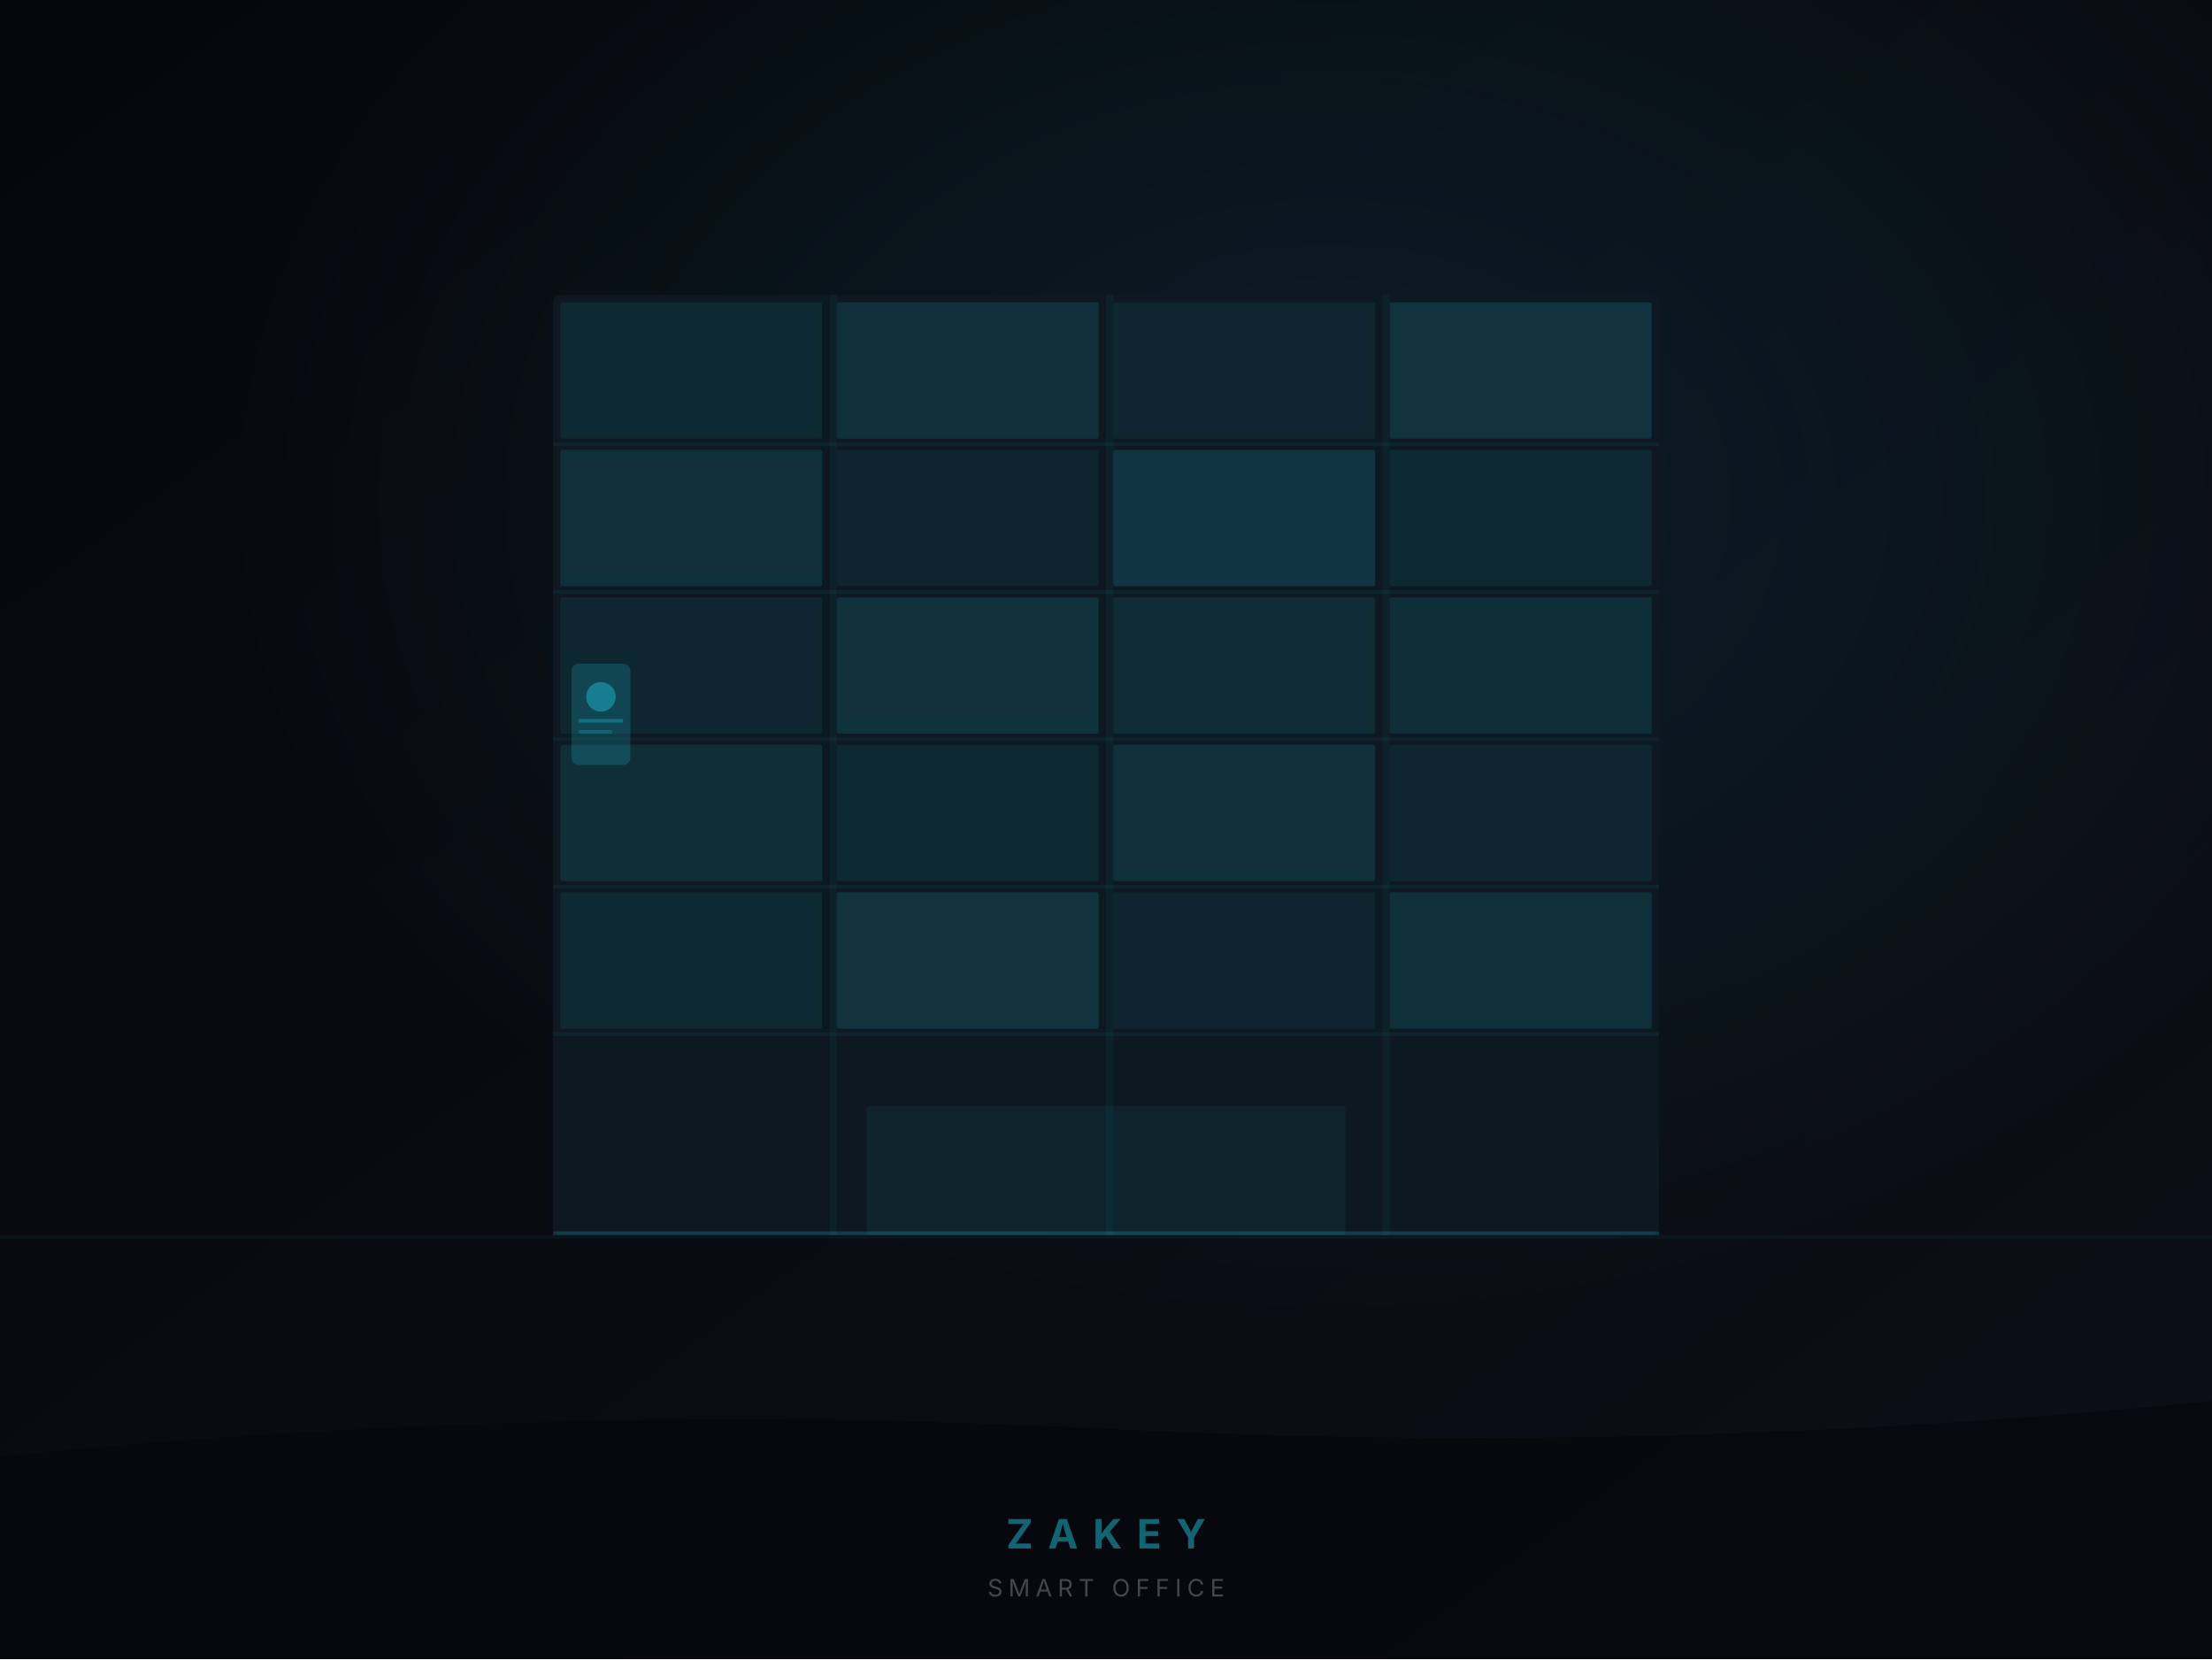
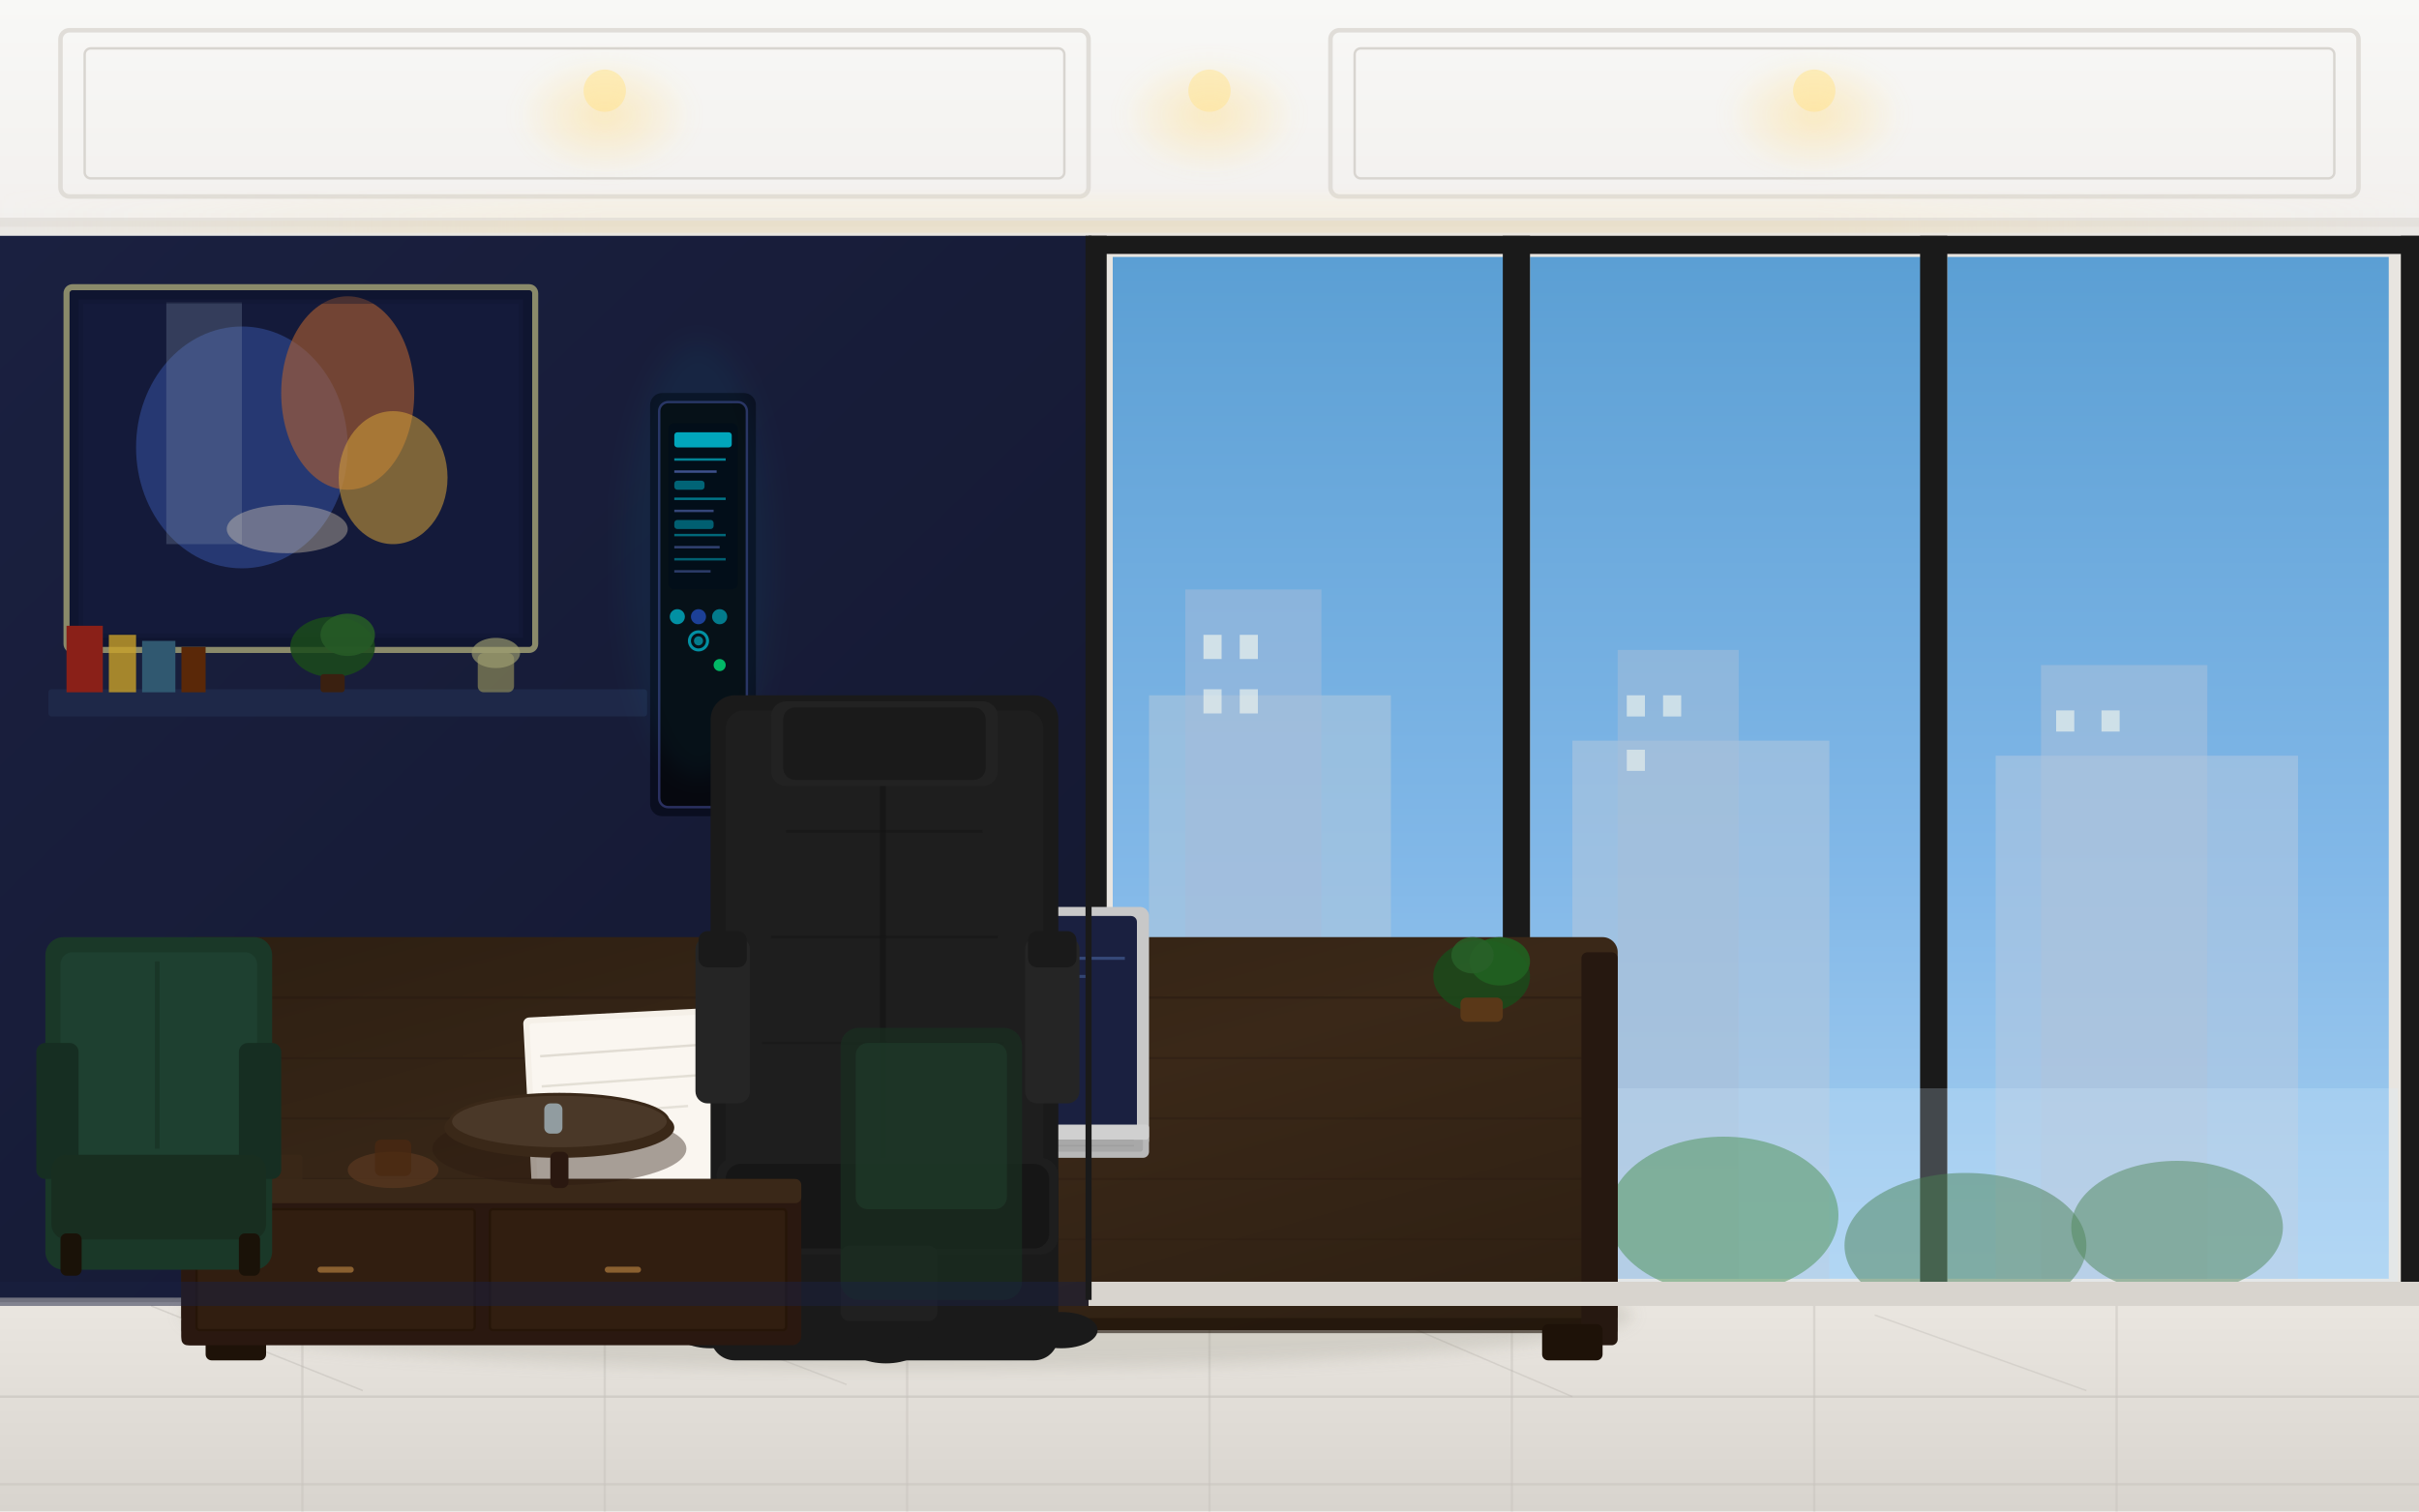
- <svg xmlns="http://www.w3.org/2000/svg" viewBox="0 0 1200 900">
+ <svg xmlns="http://www.w3.org/2000/svg" viewBox="0 0 800 500" width="800" height="500">
  <defs>
-     <linearGradient id="bg" x1="0%" y1="0%" x2="100%" y2="100%">
-       <stop offset="0%" stop-color="#05070d" />
-       <stop offset="100%" stop-color="#0c0f17" />
-     </linearGradient>
-     <radialGradient id="glow" cx="60%" cy="30%" r="50%">
-       <stop offset="0%" stop-color="#22d3ee" stop-opacity="0.10" />
-       <stop offset="100%" stop-color="#22d3ee" stop-opacity="0" />
+     <linearGradient id="off-sky" x1="0%" y1="0%" x2="0%" y2="100%">
+       <stop offset="0%" stop-color="#5b9fd4" />
+       <stop offset="60%" stop-color="#82b8e8" />
+       <stop offset="100%" stop-color="#a8d0f0" />
+     </linearGradient>
+     <linearGradient id="off-floor" x1="0%" y1="0%" x2="0%" y2="100%">
+       <stop offset="0%" stop-color="#eae6e0" />
+       <stop offset="100%" stop-color="#d8d4ce" />
+     </linearGradient>
+     <linearGradient id="off-desk" x1="0%" y1="0%" x2="100%" y2="100%">
+       <stop offset="0%" stop-color="#2d1f12" />
+       <stop offset="50%" stop-color="#3a2818" />
+       <stop offset="100%" stop-color="#2d1f12" />
+     </linearGradient>
+     <linearGradient id="off-navywall" x1="0%" y1="0%" x2="100%" y2="100%">
+       <stop offset="0%" stop-color="#1a2040" />
+       <stop offset="100%" stop-color="#141830" />
+     </linearGradient>
+     <linearGradient id="off-ceiling" x1="0%" y1="0%" x2="0%" y2="100%">
+       <stop offset="0%" stop-color="#f8f8f6" />
+       <stop offset="100%" stop-color="#f2f0ee" />
+     </linearGradient>
+     <linearGradient id="off-cove" x1="0%" y1="0%" x2="100%" y2="0%">
+       <stop offset="0%" stop-color="#ffe8b0" stop-opacity="0" />
+       <stop offset="25%" stop-color="#ffe8b0" stop-opacity="0.6" />
+       <stop offset="75%" stop-color="#ffe8b0" stop-opacity="0.6" />
+       <stop offset="100%" stop-color="#ffe8b0" stop-opacity="0" />
+     </linearGradient>
+     <radialGradient id="off-downlight" cx="50%" cy="50%" r="50%">
+       <stop offset="0%" stop-color="#ffe090" stop-opacity="0.5" />
+       <stop offset="100%" stop-color="#ffe090" stop-opacity="0" />
    </radialGradient>
+     <filter id="off-blur">
+       <feGaussianBlur stdDeviation="4" />
+     </filter>
+     <filter id="off-soft">
+       <feGaussianBlur stdDeviation="2.5" />
+     </filter>
+     <filter id="off-glow">
+       <feGaussianBlur stdDeviation="5" result="b" />
+       <feMerge>
+         <feMergeNode in="b" />
+         <feMergeNode in="SourceGraphic" />
+       </feMerge>
+     </filter>
  </defs>
-   <rect width="1200" height="900" fill="url(#bg)" />
-   <rect width="1200" height="900" fill="url(#glow)" />
-   <rect x="300" y="160" width="600" height="510" fill="#0d1820" rx="4" />
-   <rect x="450" y="160" width="4" height="510" fill="#22d3ee" fill-opacity="0.05" />
-   <rect x="600" y="160" width="4" height="510" fill="#22d3ee" fill-opacity="0.05" />
-   <rect x="750" y="160" width="4" height="510" fill="#22d3ee" fill-opacity="0.05" />
-   <rect x="300" y="240" width="600" height="2" fill="#22d3ee" fill-opacity="0.06" />
-   <rect x="300" y="320" width="600" height="2" fill="#22d3ee" fill-opacity="0.06" />
-   <rect x="300" y="400" width="600" height="2" fill="#22d3ee" fill-opacity="0.06" />
-   <rect x="300" y="480" width="600" height="2" fill="#22d3ee" fill-opacity="0.06" />
-   <rect x="300" y="560" width="600" height="2" fill="#22d3ee" fill-opacity="0.06" />
-   <rect x="304" y="164" width="142" height="74" fill="#22d3ee" fill-opacity="0.09" rx="1" />
-   <rect x="454" y="164" width="142" height="74" fill="#22d3ee" fill-opacity="0.13" rx="1" />
-   <rect x="604" y="164" width="142" height="74" fill="#22d3ee" fill-opacity="0.08" rx="1" />
-   <rect x="754" y="164" width="142" height="74" fill="#22d3ee" fill-opacity="0.15" rx="1" />
-   <rect x="304" y="244" width="142" height="74" fill="#22d3ee" fill-opacity="0.13" rx="1" />
-   <rect x="454" y="244" width="142" height="74" fill="#22d3ee" fill-opacity="0.07" rx="1" />
-   <rect x="604" y="244" width="142" height="74" fill="#22d3ee" fill-opacity="0.16" rx="1" />
-   <rect x="754" y="244" width="142" height="74" fill="#22d3ee" fill-opacity="0.09" rx="1" />
-   <rect x="304" y="324" width="142" height="74" fill="#22d3ee" fill-opacity="0.08" rx="1" />
-   <rect x="454" y="324" width="142" height="74" fill="#22d3ee" fill-opacity="0.14" rx="1" />
-   <rect x="604" y="324" width="142" height="74" fill="#22d3ee" fill-opacity="0.10" rx="1" />
-   <rect x="754" y="324" width="142" height="74" fill="#22d3ee" fill-opacity="0.12" rx="1" />
-   <rect x="304" y="404" width="142" height="74" fill="#22d3ee" fill-opacity="0.12" rx="1" />
-   <rect x="454" y="404" width="142" height="74" fill="#22d3ee" fill-opacity="0.09" rx="1" />
-   <rect x="604" y="404" width="142" height="74" fill="#22d3ee" fill-opacity="0.13" rx="1" />
-   <rect x="754" y="404" width="142" height="74" fill="#22d3ee" fill-opacity="0.08" rx="1" />
-   <rect x="304" y="484" width="142" height="74" fill="#22d3ee" fill-opacity="0.09" rx="1" />
-   <rect x="454" y="484" width="142" height="74" fill="#22d3ee" fill-opacity="0.15" rx="1" />
-   <rect x="604" y="484" width="142" height="74" fill="#22d3ee" fill-opacity="0.07" rx="1" />
-   <rect x="754" y="484" width="142" height="74" fill="#22d3ee" fill-opacity="0.13" rx="1" />
-   <rect x="470" y="600" width="260" height="70" fill="#22d3ee" fill-opacity="0.06" rx="2" />
-   <rect x="310" y="360" width="32" height="55" fill="#22d3ee" fill-opacity="0.18" rx="4" />
-   <circle cx="326" cy="378" r="8" fill="#22d3ee" fill-opacity="0.40" />
-   <rect x="314" y="390" width="24" height="2" fill="#22d3ee" fill-opacity="0.30" />
-   <rect x="314" y="396" width="18" height="2" fill="#22d3ee" fill-opacity="0.20" />
-   <rect x="300" y="668" width="600" height="2" fill="#22d3ee" fill-opacity="0.20" />
-   <rect x="0" y="670" width="1200" height="2" fill="#22d3ee" fill-opacity="0.05" />
-   <path d="M0 790 Q300 760 600 775 Q900 790 1200 760 L1200 900 L0 900Z" fill="#05070d" fill-opacity="0.75" />
-   <text x="600" y="840" font-family="Manrope,Inter,system-ui,sans-serif" font-size="22" font-weight="700" fill="#22d3ee" fill-opacity="0.45" text-anchor="middle" letter-spacing="8">ZAKEY</text>
-   <text x="600" y="866" font-family="Manrope,Inter,system-ui,sans-serif" font-size="13" font-weight="400" fill="#9aa3b2" fill-opacity="0.40" text-anchor="middle" letter-spacing="3">SMART OFFICE</text>
+   <rect x="0" y="0" width="800" height="75" fill="url(#off-ceiling)" />
+   <rect x="20" y="10" width="340" height="55" rx="3" fill="none" stroke="#e0ddd8" stroke-width="1.5" />
+   <rect x="28" y="16" width="324" height="43" rx="2" fill="none" stroke="#d8d5d0" stroke-width="0.8" />
+   <rect x="440" y="10" width="340" height="55" rx="3" fill="none" stroke="#e0ddd8" stroke-width="1.5" />
+   <rect x="448" y="16" width="324" height="43" rx="2" fill="none" stroke="#d8d5d0" stroke-width="0.8" />
+   <rect x="0" y="73" width="800" height="4" fill="url(#off-cove)" />
+   <rect x="0" y="65" width="800" height="20" fill="url(#off-cove)" opacity="0.28" filter="url(#off-soft)" />
+   <rect x="0" y="72" width="800" height="6" fill="#d8d5d0" opacity="0.55" />
+   <circle cx="200" cy="30" r="7" fill="#ffe8a0" opacity="0.65" />
+   <circle cx="400" cy="30" r="7" fill="#ffe8a0" opacity="0.6" />
+   <circle cx="600" cy="30" r="7" fill="#ffe8a0" opacity="0.65" />
+   <ellipse cx="200" cy="38" rx="30" ry="20" fill="url(#off-downlight)" filter="url(#off-soft)" />
+   <ellipse cx="400" cy="38" rx="30" ry="20" fill="url(#off-downlight)" filter="url(#off-soft)" />
+   <ellipse cx="600" cy="38" rx="30" ry="20" fill="url(#off-downlight)" filter="url(#off-soft)" />
+   <rect x="0" y="78" width="360" height="352" fill="url(#off-navywall)" />
+   <rect x="22" y="95" width="155" height="120" rx="2" fill="#0f1530" stroke="#8a8a6a" stroke-width="2" />
+   <rect x="26" y="99" width="147" height="112" fill="#141a3a" />
+   <ellipse cx="80" cy="148" rx="35" ry="40" fill="#2a4080" opacity="0.8" />
+   <ellipse cx="115" cy="130" rx="22" ry="32" fill="#b06030" opacity="0.6" />
+   <ellipse cx="130" cy="158" rx="18" ry="22" fill="#d4a038" opacity="0.55" />
+   <rect x="55" y="100" width="25" height="80" fill="#8090a8" opacity="0.3" />
+   <ellipse cx="95" cy="175" rx="20" ry="8" fill="#f0e0c0" opacity="0.35" />
+   <rect x="26" y="99" width="147" height="112" fill="none" stroke="#0f1530" stroke-width="3" opacity="0.4" />
+   <rect x="16" y="228" width="198" height="9" rx="1" fill="#1e2848" />
+   <rect x="22" y="207" width="12" height="22" fill="#8a2018" />
+   <rect x="36" y="210" width="9" height="19" fill="#c8a028" opacity="0.8" />
+   <rect x="47" y="212" width="11" height="17" fill="#305870" />
+   <rect x="60" y="214" width="8" height="15" fill="#5a2808" />
+   <ellipse cx="110" cy="214" rx="14" ry="10" fill="#1a4a1a" opacity="0.85" />
+   <ellipse cx="115" cy="210" rx="9" ry="7" fill="#265a26" opacity="0.9" />
+   <rect x="106" y="223" width="8" height="6" rx="1" fill="#3a2010" />
+   <rect x="158" y="216" width="12" height="13" rx="2" fill="#8a8858" opacity="0.7" />
+   <ellipse cx="164" cy="216" rx="8" ry="5" fill="#a0a070" opacity="0.65" />
+   <rect x="215" y="130" width="35" height="140" rx="4" fill="#0a0e20" />
+   <rect x="218" y="133" width="29" height="134" rx="3" fill="#06080f" stroke="#2a3060" stroke-width="0.8" />
+   <rect x="221" y="140" width="23" height="55" rx="2" fill="#020510" />
+   <rect x="223" y="143" width="19" height="5" rx="1" fill="#00e5ff" opacity="0.7" />
+   <line x1="223" y1="152" x2="240" y2="152" stroke="#00e5ff" stroke-width="0.8" opacity="0.55" />
+   <line x1="223" y1="156" x2="237" y2="156" stroke="#8090ff" stroke-width="0.8" opacity="0.5" />
+   <rect x="223" y="159" width="10" height="3" rx="1" fill="#00e5ff" opacity="0.4" />
+   <line x1="223" y1="165" x2="240" y2="165" stroke="#00e5ff" stroke-width="0.8" opacity="0.48" />
+   <line x1="223" y1="169" x2="236" y2="169" stroke="#8090ff" stroke-width="0.8" opacity="0.42" />
+   <rect x="223" y="172" width="13" height="3" rx="1" fill="#00e5ff" opacity="0.38" />
+   <line x1="223" y1="177" x2="240" y2="177" stroke="#00e5ff" stroke-width="0.8" opacity="0.42" />
+   <line x1="223" y1="181" x2="238" y2="181" stroke="#8090ff" stroke-width="0.8" opacity="0.38" />
+   <line x1="223" y1="185" x2="240" y2="185" stroke="#00e5ff" stroke-width="0.8" opacity="0.38" />
+   <line x1="223" y1="189" x2="235" y2="189" stroke="#8090ff" stroke-width="0.8" opacity="0.35" />
+   <circle cx="224" cy="204" r="2.5" fill="#00e5ff" opacity="0.6" />
+   <circle cx="231" cy="204" r="2.5" fill="#3060ff" opacity="0.55" />
+   <circle cx="238" cy="204" r="2.5" fill="#00e5ff" opacity="0.5" />
+   <circle cx="231" cy="212" r="3" fill="none" stroke="#00e5ff" stroke-width="1" opacity="0.6" />
+   <circle cx="231" cy="212" r="1.5" fill="#00e5ff" opacity="0.5" />
+   <ellipse cx="231" cy="185" rx="25" ry="72" fill="#00e5ff" opacity="0.04" filter="url(#off-blur)" />
+   <circle cx="238" cy="220" r="2" fill="#00ff88" opacity="0.7" />
+   <rect x="360" y="78" width="440" height="352" fill="#e8e5e0" />
+   <rect x="368" y="85" width="132" height="338" fill="url(#off-sky)" />
+   <rect x="506" y="85" width="132" height="338" fill="url(#off-sky)" />
+   <rect x="644" y="85" width="146" height="338" fill="url(#off-sky)" />
+   <rect x="360" y="78" width="6" height="352" fill="#1a1a1a" />
+   <rect x="497" y="78" width="9" height="352" fill="#1a1a1a" />
+   <rect x="635" y="78" width="9" height="352" fill="#1a1a1a" />
+   <rect x="794" y="78" width="6" height="352" fill="#1a1a1a" />
+   <rect x="360" y="78" width="440" height="6" fill="#1a1a1a" />
+   <rect x="360" y="424" width="440" height="6" fill="#1a1a1a" />
+   <rect x="380" y="230" width="80" height="193" fill="#b0c8dc" opacity="0.55" />
+   <rect x="392" y="195" width="45" height="228" fill="#a5bcda" opacity="0.5" />
+   <rect x="398" y="210" width="6" height="8" fill="#fffff0" opacity="0.6" />
+   <rect x="410" y="210" width="6" height="8" fill="#fffff0" opacity="0.6" />
+   <rect x="398" y="228" width="6" height="8" fill="#fffff0" opacity="0.55" />
+   <rect x="410" y="228" width="6" height="8" fill="#fffff0" opacity="0.55" />
+   <rect x="520" y="245" width="85" height="178" fill="#b5c8dc" opacity="0.52" />
+   <rect x="535" y="215" width="40" height="208" fill="#a8bed8" opacity="0.48" />
+   <rect x="538" y="230" width="6" height="7" fill="#fffff0" opacity="0.55" />
+   <rect x="550" y="230" width="6" height="7" fill="#fffff0" opacity="0.55" />
+   <rect x="538" y="248" width="6" height="7" fill="#fffff0" opacity="0.5" />
+   <rect x="660" y="250" width="100" height="173" fill="#b8cae0" opacity="0.5" />
+   <rect x="675" y="220" width="55" height="203" fill="#b0c2da" opacity="0.48" />
+   <rect x="680" y="235" width="6" height="7" fill="#fffff0" opacity="0.55" />
+   <rect x="695" y="235" width="6" height="7" fill="#fffff0" opacity="0.55" />
+   <ellipse cx="410" cy="398" rx="42" ry="28" fill="#2a6a2a" opacity="0.55" />
+   <ellipse cx="470" cy="408" rx="35" ry="22" fill="#206020" opacity="0.5" />
+   <ellipse cx="570" cy="402" rx="38" ry="26" fill="#287828" opacity="0.52" />
+   <ellipse cx="650" cy="412" rx="40" ry="24" fill="#206020" opacity="0.48" />
+   <ellipse cx="720" cy="406" rx="35" ry="22" fill="#2a6a2a" opacity="0.5" />
+   <rect x="365" y="360" width="428" height="65" fill="#d8ecff" opacity="0.22" />
+   <rect x="0" y="430" width="800" height="70" fill="url(#off-floor)" />
+   <line x1="0" y1="430" x2="800" y2="430" stroke="#c8c4be" stroke-width="1.5" />
+   <line x1="0" y1="462" x2="800" y2="462" stroke="#c8c4be" stroke-width="0.8" opacity="0.65" />
+   <line x1="0" y1="491" x2="800" y2="491" stroke="#c8c4be" stroke-width="0.8" opacity="0.55" />
+   <line x1="100" y1="430" x2="100" y2="500" stroke="#c8c4be" stroke-width="0.8" opacity="0.55" />
+   <line x1="200" y1="430" x2="200" y2="500" stroke="#c8c4be" stroke-width="0.8" opacity="0.5" />
+   <line x1="300" y1="430" x2="300" y2="500" stroke="#c8c4be" stroke-width="0.8" opacity="0.5" />
+   <line x1="400" y1="430" x2="400" y2="500" stroke="#c8c4be" stroke-width="0.8" opacity="0.5" />
+   <line x1="500" y1="430" x2="500" y2="500" stroke="#c8c4be" stroke-width="0.8" opacity="0.5" />
+   <line x1="600" y1="430" x2="600" y2="500" stroke="#c8c4be" stroke-width="0.8" opacity="0.5" />
+   <line x1="700" y1="430" x2="700" y2="500" stroke="#c8c4be" stroke-width="0.8" opacity="0.5" />
+   <line x1="50" y1="432" x2="120" y2="460" stroke="#b8b4ae" stroke-width="0.5" opacity="0.4" />
+   <line x1="220" y1="435" x2="280" y2="458" stroke="#b8b4ae" stroke-width="0.5" opacity="0.35" />
+   <line x1="450" y1="432" x2="520" y2="462" stroke="#b8b4ae" stroke-width="0.5" opacity="0.38" />
+   <line x1="620" y1="435" x2="690" y2="460" stroke="#b8b4ae" stroke-width="0.5" opacity="0.35" />
+   <ellipse cx="300" cy="435" rx="240" ry="18" fill="#808070" opacity="0.2" filter="url(#off-soft)" />
+   <rect x="60" y="310" width="475" height="130" rx="5" fill="url(#off-desk)" />
+   <line x1="65" y1="330" x2="530" y2="330" stroke="#261810" stroke-width="0.8" opacity="0.45" />
+   <line x1="65" y1="350" x2="530" y2="350" stroke="#261810" stroke-width="0.7" opacity="0.35" />
+   <line x1="65" y1="370" x2="530" y2="370" stroke="#261810" stroke-width="0.7" opacity="0.32" />
+   <line x1="65" y1="390" x2="530" y2="390" stroke="#261810" stroke-width="0.7" opacity="0.3" />
+   <line x1="65" y1="410" x2="530" y2="410" stroke="#261810" stroke-width="0.6" opacity="0.28" />
+   <rect x="60" y="436" width="475" height="5" rx="1" fill="#1e1208" opacity="0.6" />
+   <rect x="60" y="315" width="12" height="130" rx="2" fill="#261810" />
+   <rect x="523" y="315" width="12" height="130" rx="2" fill="#261810" />
+   <rect x="68" y="438" width="20" height="12" rx="2" fill="#1e1208" />
+   <rect x="510" y="438" width="20" height="12" rx="2" fill="#1e1208" />
+   <rect x="260" y="300" width="120" height="80" rx="3" fill="#c8c8c8" />
+   <rect x="264" y="303" width="112" height="73" rx="2" fill="#9a9a9a" opacity="0.4" />
+   <rect x="264" y="303" width="112" height="73" rx="2" fill="#1a2040" />
+   <rect x="268" y="308" width="70" height="5" rx="1" fill="#4060a0" opacity="0.7" />
+   <line x1="268" y1="317" x2="372" y2="317" stroke="#5070b0" stroke-width="1" opacity="0.5" />
+   <line x1="268" y1="323" x2="360" y2="323" stroke="#5070b0" stroke-width="1" opacity="0.45" />
+   <line x1="268" y1="329" x2="355" y2="329" stroke="#5070b0" stroke-width="0.8" opacity="0.4" />
+   <rect x="268" y="334" width="45" height="4" rx="1" fill="#3050a0" opacity="0.5" />
+   <rect x="260" y="375" width="120" height="8" rx="2" fill="#b8b8b8" />
+   <rect x="262" y="376" width="116" height="5" rx="1" fill="#a8a8a8" />
+   <line x1="265" y1="377" x2="375" y2="377" stroke="#909090" stroke-width="0.5" opacity="0.4" />
+   <line x1="265" y1="379" x2="375" y2="379" stroke="#909090" stroke-width="0.5" opacity="0.4" />
+   <rect x="260" y="372" width="120" height="5" rx="1" fill="#d0d0d0" />
+   <rect x="175" y="335" width="62" height="80" rx="2" fill="#f5f0e8" transform="rotate(-3 206 375)" />
+   <rect x="177" y="337" width="58" height="76" rx="1" fill="#faf6f0" transform="rotate(-3 206 375)" />
+   <line x1="180" y1="348" x2="232" y2="347" stroke="#d0ccc0" stroke-width="0.8" opacity="0.6" transform="rotate(-3 206 375)" />
+   <line x1="180" y1="358" x2="232" y2="357" stroke="#d0ccc0" stroke-width="0.8" opacity="0.55" transform="rotate(-3 206 375)" />
+   <line x1="180" y1="368" x2="228" y2="367" stroke="#d0ccc0" stroke-width="0.8" opacity="0.5" transform="rotate(-3 206 375)" />
+   <rect x="238" y="340" width="4" height="70" rx="2" fill="#2a2a2a" transform="rotate(-5 240 375)" />
+   <rect x="238" y="340" width="4" height="8" rx="2" fill="#c8a028" transform="rotate(-5 240 375)" />
+   <ellipse cx="490" cy="323" rx="16" ry="12" fill="#1a4a1a" opacity="0.85" />
+   <ellipse cx="496" cy="318" rx="10" ry="8" fill="#206020" opacity="0.9" />
+   <ellipse cx="487" cy="316" rx="7" ry="6" fill="#286028" opacity="0.85" />
+   <rect x="483" y="330" width="14" height="8" rx="2" fill="#5a3818" />
+   <rect x="235" y="230" width="115" height="220" rx="8" fill="#1a1a1a" />
+   <rect x="240" y="235" width="105" height="155" rx="6" fill="#1e1e1e" />
+   <line x1="292" y1="238" x2="292" y2="385" stroke="#141414" stroke-width="2" opacity="0.7" />
+   <line x1="260" y1="275" x2="325" y2="275" stroke="#141414" stroke-width="1" opacity="0.5" />
+   <line x1="255" y1="310" x2="330" y2="310" stroke="#141414" stroke-width="1" opacity="0.45" />
+   <line x1="252" y1="345" x2="332" y2="345" stroke="#141414" stroke-width="1" opacity="0.4" />
+   <rect x="255" y="232" width="75" height="28" rx="5" fill="#222222" />
+   <rect x="259" y="234" width="67" height="24" rx="4" fill="#1a1a1a" />
+   <rect x="230" y="310" width="18" height="55" rx="4" fill="#252525" />
+   <rect x="339" y="310" width="18" height="55" rx="4" fill="#252525" />
+   <rect x="231" y="308" width="16" height="12" rx="3" fill="#1a1a1a" />
+   <rect x="340" y="308" width="16" height="12" rx="3" fill="#1a1a1a" />
+   <rect x="237" y="383" width="113" height="32" rx="6" fill="#1e1e1e" />
+   <rect x="240" y="385" width="107" height="28" rx="5" fill="#161616" />
+   <rect x="278" y="412" width="32" height="25" rx="3" fill="#202020" />
+   <ellipse cx="235" cy="440" rx="12" ry="6" fill="#1a1a1a" />
+   <ellipse cx="351" cy="440" rx="12" ry="6" fill="#1a1a1a" />
+   <ellipse cx="293" cy="445" rx="12" ry="6" fill="#1a1a1a" />
+   <rect x="60" y="390" width="205" height="55" rx="3" fill="#2a1810" />
+   <rect x="60" y="390" width="205" height="8" rx="2" fill="#3a2818" />
+   <rect x="65" y="400" width="92" height="40" rx="1" fill="#311e10" stroke="#261508" stroke-width="0.8" />
+   <rect x="162" y="400" width="98" height="40" rx="1" fill="#311e10" stroke="#261508" stroke-width="0.8" />
+   <rect x="105" y="419" width="12" height="2" rx="1" fill="#8a6030" />
+   <rect x="200" y="419" width="12" height="2" rx="1" fill="#8a6030" />
+   <rect x="70" y="382" width="30" height="10" rx="1" fill="#3a2818" opacity="0.8" />
+   <ellipse cx="130" cy="387" rx="15" ry="6" fill="#5a3820" opacity="0.7" />
+   <rect x="124" y="377" width="12" height="12" rx="2" fill="#4a2810" opacity="0.75" />
+   <rect x="15" y="310" width="75" height="110" rx="6" fill="#1a3828" />
+   <rect x="20" y="315" width="65" height="70" rx="4" fill="#1e4030" />
+   <line x1="52" y1="318" x2="52" y2="380" stroke="#162e22" stroke-width="1.5" opacity="0.6" />
+   <rect x="12" y="345" width="14" height="45" rx="3" fill="#162e22" />
+   <rect x="79" y="345" width="14" height="45" rx="3" fill="#162e22" />
+   <rect x="17" y="382" width="71" height="28" rx="5" fill="#182e20" />
+   <rect x="20" y="408" width="7" height="14" rx="2" fill="#1a1208" />
+   <rect x="79" y="408" width="7" height="14" rx="2" fill="#1a1208" />
+   <ellipse cx="185" cy="380" rx="42" ry="12" fill="#2a1810" opacity="0.4" />
+   <ellipse cx="185" cy="373" rx="38" ry="10" fill="#3a2818" />
+   <ellipse cx="185" cy="371" rx="36" ry="9" fill="#4a3828" stroke="#3a2818" stroke-width="1" />
+   <rect x="182" y="381" width="6" height="12" rx="2" fill="#2a1810" />
+   <rect x="180" y="365" width="6" height="10" rx="2" fill="#c0e0f0" opacity="0.6" />
+   <rect x="278" y="340" width="60" height="90" rx="6" fill="#182e20" opacity="0.7" />
+   <rect x="283" y="345" width="50" height="55" rx="4" fill="#1e3828" opacity="0.75" />
+   <rect x="360" y="424" width="440" height="8" fill="#d8d4ce" />
+   <rect x="0" y="424" width="360" height="8" fill="#1a2040" opacity="0.5" />
+   <line x1="360" y1="78" x2="360" y2="430" stroke="#1a1a1a" stroke-width="2" />
</svg>
